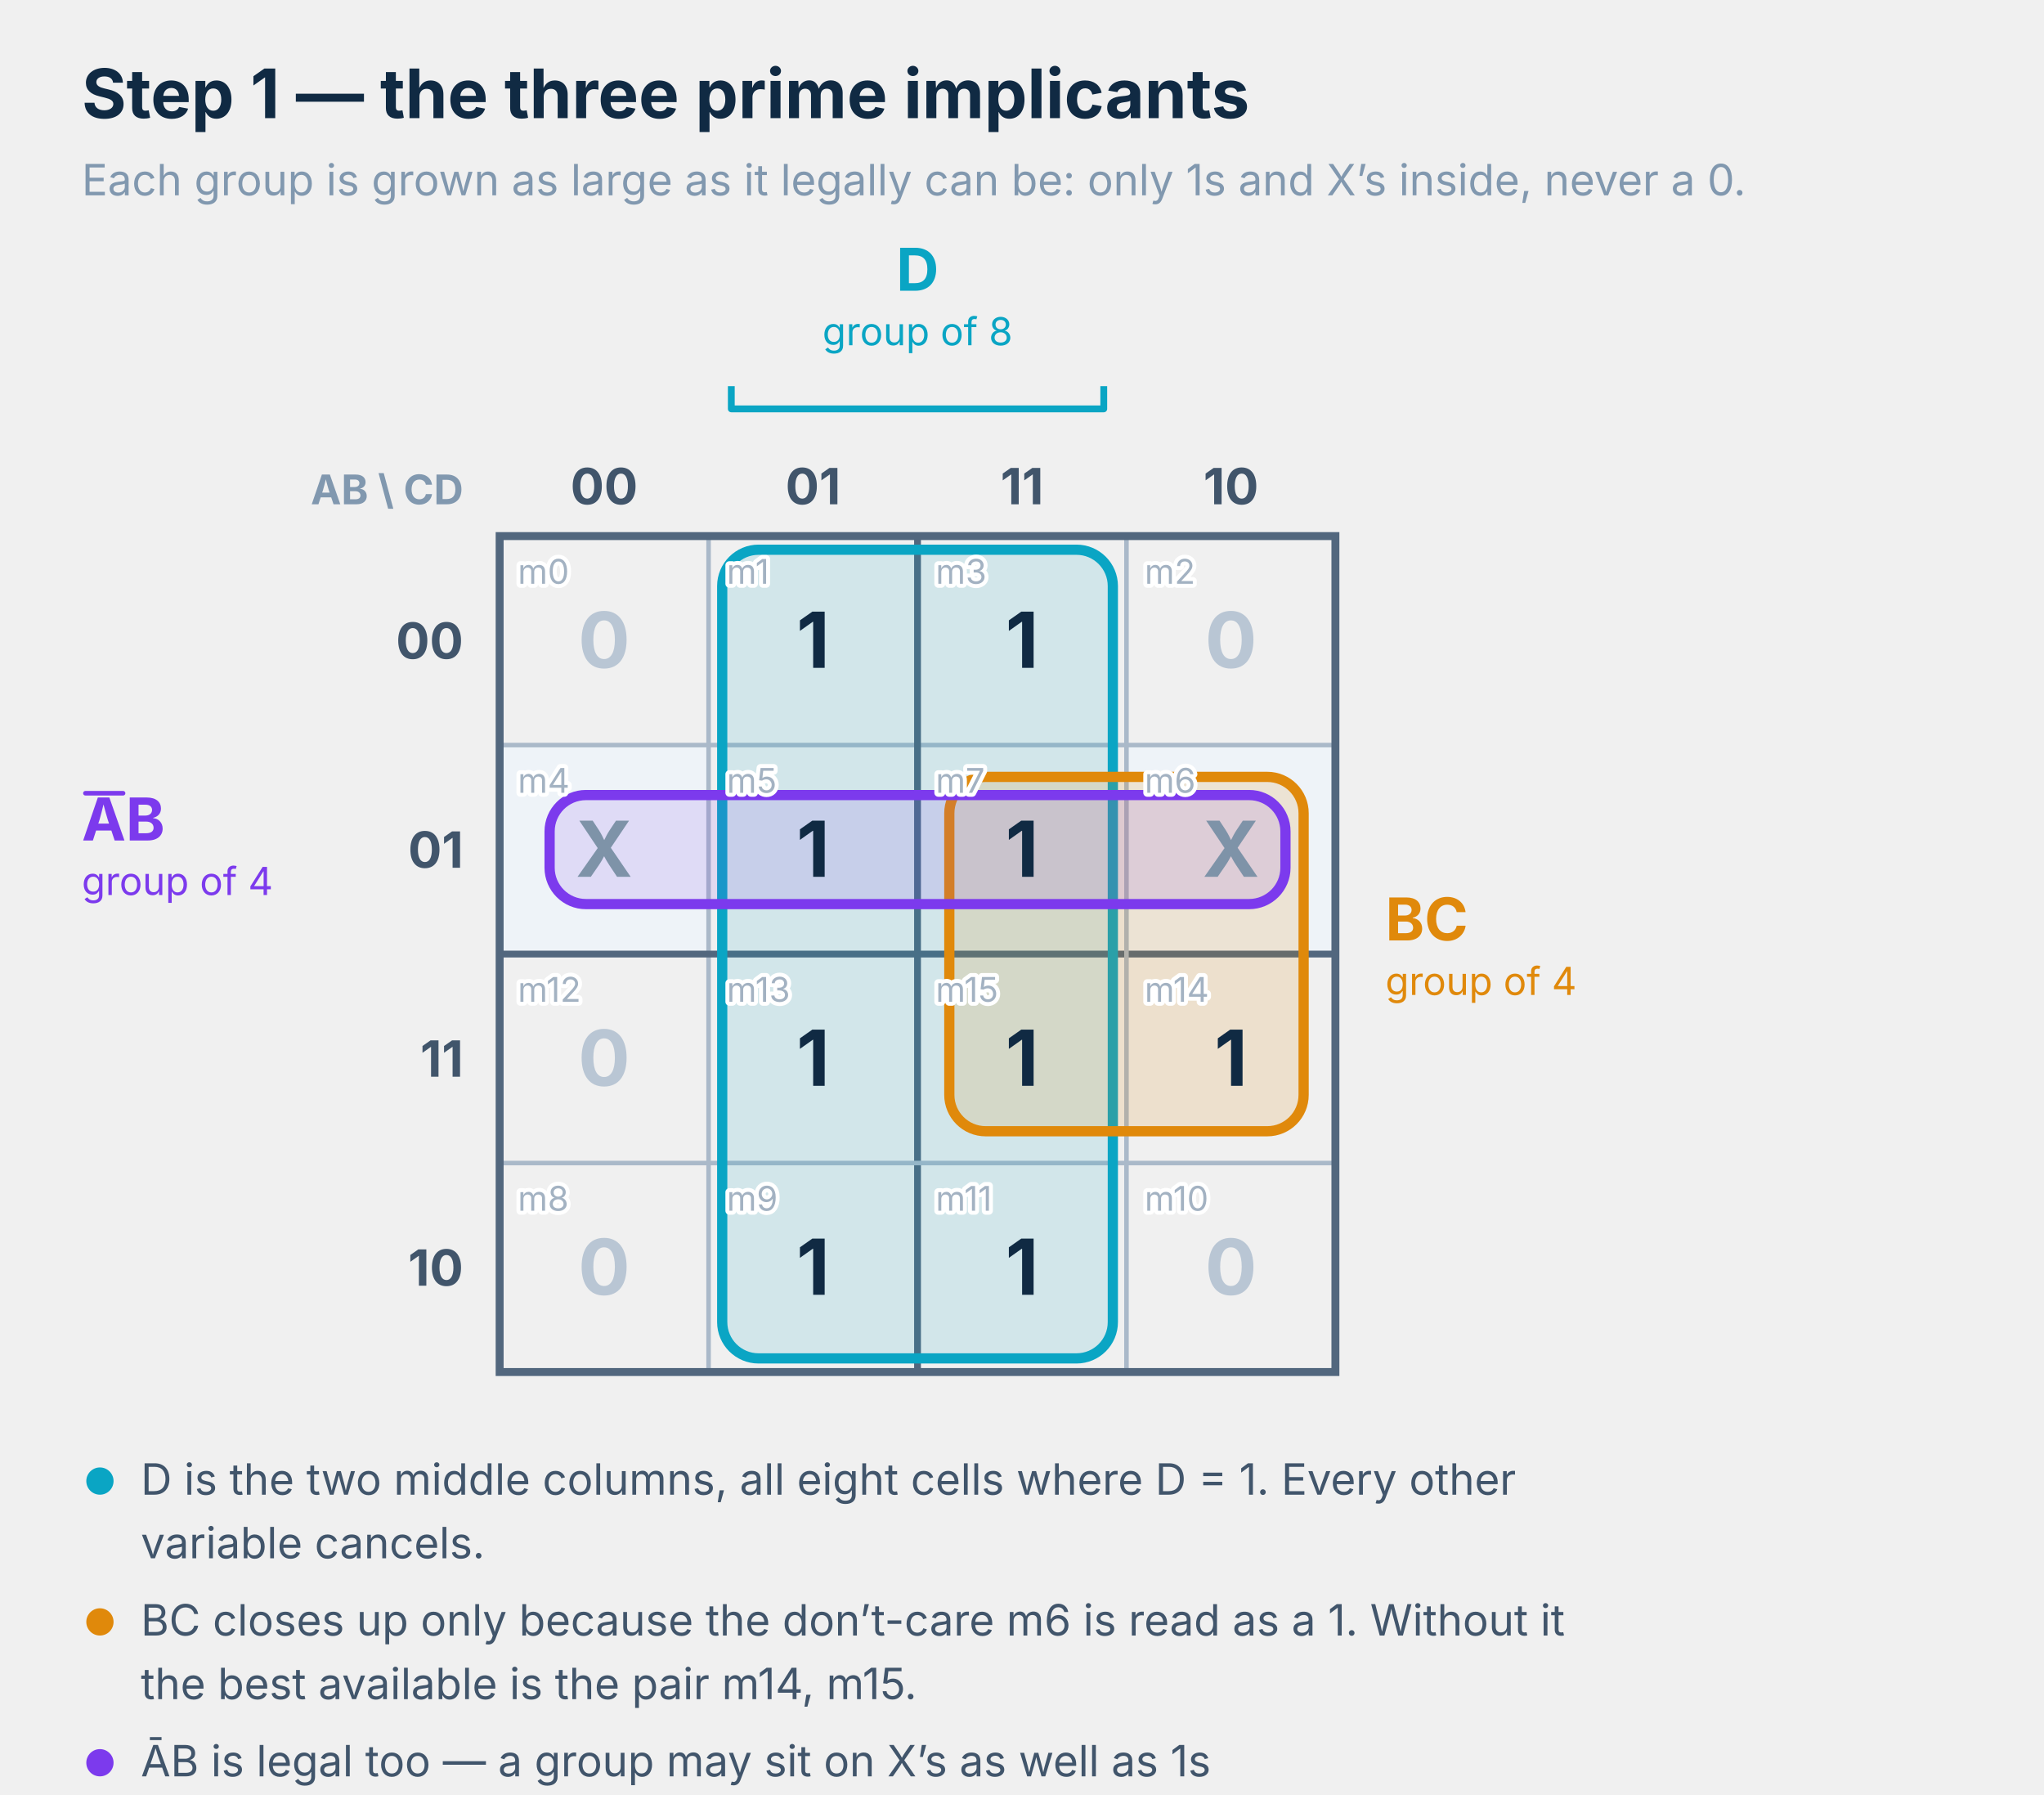
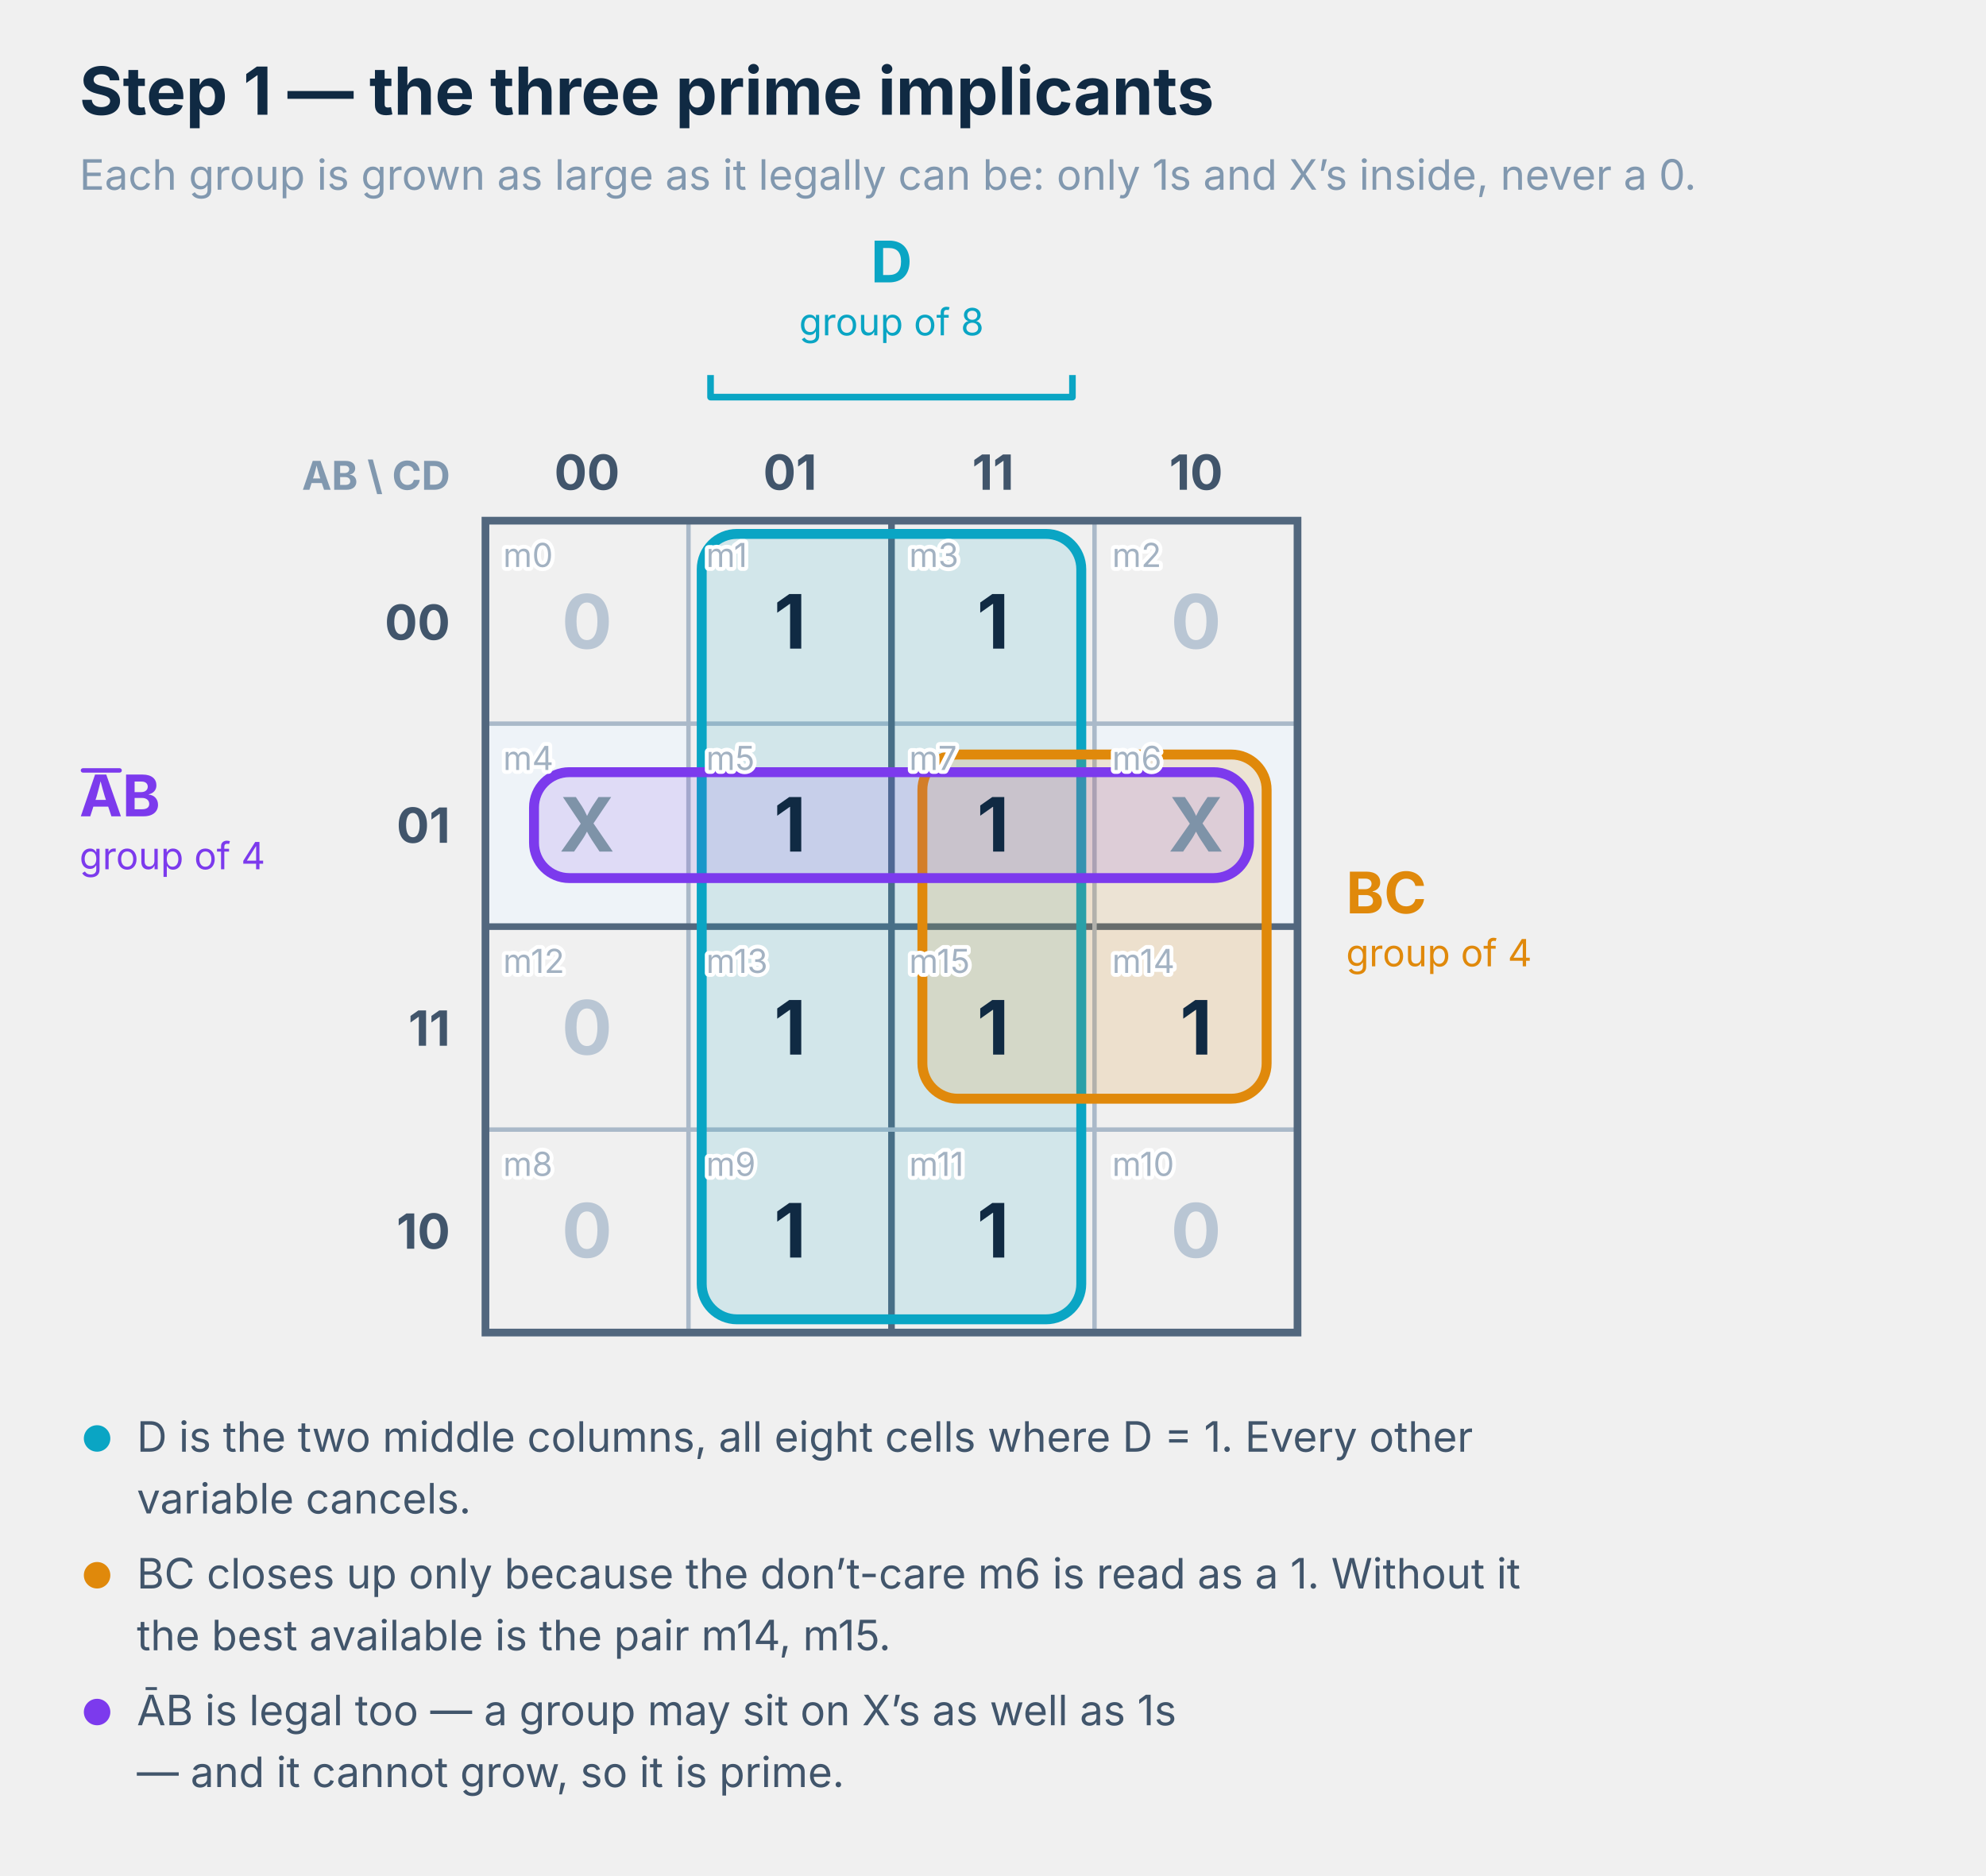
- <svg xmlns="http://www.w3.org/2000/svg" viewBox="0 0 900 790" role="img" aria-label="The same map with its three prime implicants circled: D in cyan covering the two middle columns as a group of eight, BC in amber covering m6, m7, m14 and m15 as a group of four, and A-bar B in violet covering the AB = 01 row as a group of four">
+ <svg xmlns="http://www.w3.org/2000/svg" viewBox="0 0 900 850" role="img" aria-label="The same map with its three prime implicants circled: D in cyan covering the two middle columns as a group of eight, BC in amber covering m6, m7, m14 and m15 as a group of four, and A-bar B in violet covering the AB = 01 row as a group of four">
  <style>
    svg { background: #fff; }
    text { font-family: Inter, Helvetica, Arial, sans-serif; }
    .title  { font-size: 30px; font-weight: 700; fill: #102a43; }
    .sub    { font-size: 19px; fill: #8198af; }
    .hdr    { font-size: 22px; font-weight: 700; fill: #41556b; }
    .corner { font-size: 18px; font-weight: 700; fill: #8198af; }
    .val    { font-size: 34px; font-weight: 700; fill: #102a43; }
    .val0   { font-size: 34px; font-weight: 700; fill: #b9c6d4; }
    .valx   { font-size: 34px; font-weight: 700; fill: #7e93a8; }
    .idx    { font-size: 15px; fill: #a3b2c2; }
    .note   { font-size: 19px; fill: #41556b; }
    .grid   { fill: none; stroke: #aab9c9; stroke-width: 2; }
    .gridh  { fill: none; stroke: #52677e; stroke-width: 3; }
    .frame  { fill: none; stroke: #52677e; stroke-width: 3.5; }
  </style>
  <text class="title" x="36" y="52">Step 1 — the three prime implicants</text>
  <text class="sub" x="36" y="86">Each group is grown as large as it legally can be: only 1s and X’s inside, never a 0.</text>
  <text x="404" y="128" text-anchor="middle" font-size="26" font-weight="700" fill="#0aa5c4">D</text>
  <text x="404" y="152" text-anchor="middle" font-size="17" fill="#0aa5c4">group of 8</text>
  <path d="M322,170 v10 H486 v-10" fill="none" stroke="#0aa5c4" stroke-width="3" stroke-linejoin="round" />
  <rect x="220" y="328" width="92" height="92" fill="#eef3f8" />
  <rect x="496" y="328" width="92" height="92" fill="#eef3f8" />
  <line class="grid" x1="312" y1="236" x2="312" y2="604" />
  <line class="grid" x1="220" y1="328" x2="588" y2="328" />
  <line class="gridh" x1="404" y1="236" x2="404" y2="604" />
  <line class="gridh" x1="220" y1="420" x2="588" y2="420" />
  <line class="grid" x1="496" y1="236" x2="496" y2="604" />
  <line class="grid" x1="220" y1="512" x2="588" y2="512" />
  <rect class="frame" x="220" y="236" width="368" height="368" />
  <rect x="318.0" y="242.0" width="172.0" height="356.0" rx="16" fill="#0aa5c4" fill-opacity="0.13" stroke="#0aa5c4" stroke-width="4.5" />
  <rect x="418.0" y="342.0" width="156.0" height="156.0" rx="16" fill="#e0890b" fill-opacity="0.15" stroke="#e0890b" stroke-width="4.5" />
  <rect x="242.0" y="350.0" width="324.0" height="48.0" rx="16" fill="#7c3aed" fill-opacity="0.13" stroke="#7c3aed" stroke-width="4.5" />
  <text class="hdr" x="266" y="222" text-anchor="middle" font-size="22">00</text>
  <text class="hdr" x="358" y="222" text-anchor="middle" font-size="22">01</text>
  <text class="hdr" x="450" y="222" text-anchor="middle" font-size="22">11</text>
  <text class="hdr" x="542" y="222" text-anchor="middle" font-size="22">10</text>
  <text class="hdr" x="204" y="290" text-anchor="end" font-size="22">00</text>
  <text class="hdr" x="204" y="382" text-anchor="end" font-size="22">01</text>
  <text class="hdr" x="204" y="474" text-anchor="end" font-size="22">11</text>
  <text class="hdr" x="204" y="566" text-anchor="end" font-size="22">10</text>
  <text class="corner" x="204" y="222" text-anchor="end">AB \ CD</text>
  <text class="val0" x="266" y="294" text-anchor="middle" font-size="34">0</text>
  <text class="idx" x="228" y="257" text-anchor="start" paint-order="stroke" stroke="#fff" stroke-width="3.5" stroke-linejoin="round">m0</text>
  <text class="val" x="358" y="294" text-anchor="middle" font-size="34">1</text>
  <text class="idx" x="320" y="257" text-anchor="start" paint-order="stroke" stroke="#fff" stroke-width="3.5" stroke-linejoin="round">m1</text>
  <text class="val" x="450" y="294" text-anchor="middle" font-size="34">1</text>
  <text class="idx" x="412" y="257" text-anchor="start" paint-order="stroke" stroke="#fff" stroke-width="3.5" stroke-linejoin="round">m3</text>
  <text class="val0" x="542" y="294" text-anchor="middle" font-size="34">0</text>
  <text class="idx" x="504" y="257" text-anchor="start" paint-order="stroke" stroke="#fff" stroke-width="3.5" stroke-linejoin="round">m2</text>
  <text class="valx" x="266" y="386" text-anchor="middle" font-size="34">X</text>
  <text class="idx" x="228" y="349" text-anchor="start" paint-order="stroke" stroke="#fff" stroke-width="3.5" stroke-linejoin="round">m4</text>
  <text class="val" x="358" y="386" text-anchor="middle" font-size="34">1</text>
  <text class="idx" x="320" y="349" text-anchor="start" paint-order="stroke" stroke="#fff" stroke-width="3.5" stroke-linejoin="round">m5</text>
  <text class="val" x="450" y="386" text-anchor="middle" font-size="34">1</text>
  <text class="idx" x="412" y="349" text-anchor="start" paint-order="stroke" stroke="#fff" stroke-width="3.5" stroke-linejoin="round">m7</text>
  <text class="valx" x="542" y="386" text-anchor="middle" font-size="34">X</text>
  <text class="idx" x="504" y="349" text-anchor="start" paint-order="stroke" stroke="#fff" stroke-width="3.5" stroke-linejoin="round">m6</text>
  <text class="val0" x="266" y="478" text-anchor="middle" font-size="34">0</text>
  <text class="idx" x="228" y="441" text-anchor="start" paint-order="stroke" stroke="#fff" stroke-width="3.5" stroke-linejoin="round">m12</text>
  <text class="val" x="358" y="478" text-anchor="middle" font-size="34">1</text>
  <text class="idx" x="320" y="441" text-anchor="start" paint-order="stroke" stroke="#fff" stroke-width="3.5" stroke-linejoin="round">m13</text>
  <text class="val" x="450" y="478" text-anchor="middle" font-size="34">1</text>
  <text class="idx" x="412" y="441" text-anchor="start" paint-order="stroke" stroke="#fff" stroke-width="3.5" stroke-linejoin="round">m15</text>
  <text class="val" x="542" y="478" text-anchor="middle" font-size="34">1</text>
  <text class="idx" x="504" y="441" text-anchor="start" paint-order="stroke" stroke="#fff" stroke-width="3.5" stroke-linejoin="round">m14</text>
  <text class="val0" x="266" y="570" text-anchor="middle" font-size="34">0</text>
  <text class="idx" x="228" y="533" text-anchor="start" paint-order="stroke" stroke="#fff" stroke-width="3.5" stroke-linejoin="round">m8</text>
  <text class="val" x="358" y="570" text-anchor="middle" font-size="34">1</text>
  <text class="idx" x="320" y="533" text-anchor="start" paint-order="stroke" stroke="#fff" stroke-width="3.5" stroke-linejoin="round">m9</text>
  <text class="val" x="450" y="570" text-anchor="middle" font-size="34">1</text>
  <text class="idx" x="412" y="533" text-anchor="start" paint-order="stroke" stroke="#fff" stroke-width="3.5" stroke-linejoin="round">m11</text>
  <text class="val0" x="542" y="570" text-anchor="middle" font-size="34">0</text>
  <text class="idx" x="504" y="533" text-anchor="start" paint-order="stroke" stroke="#fff" stroke-width="3.5" stroke-linejoin="round">m10</text>
  <text x="610" y="414" text-anchor="start" font-size="26" font-weight="700" fill="#e0890b">BC</text>
  <text x="610" y="438" text-anchor="start" font-size="17" fill="#e0890b">group of 4</text>
  <g fill="#7c3aed" color="#7c3aed">
    <text class="x" x="36" y="370.0" text-anchor="start" font-size="26" font-weight="700">AB</text>
    <line x1="37.6" y1="349.2" x2="54.2" y2="349.2" stroke="currentColor" stroke-width="2.0" stroke-linecap="round" />
    <text x="36" y="394.0" text-anchor="start" font-size="17">group of 4</text>
  </g>
  <circle cx="44" cy="652" r="6" fill="#0aa5c4" />
  <text class="note" x="62" y="658">D is the two middle columns, all eight cells where D = 1. Every other</text>
  <text class="note" x="62" y="686">variable cancels.</text>
  <circle cx="44" cy="714" r="6" fill="#e0890b" />
  <text class="note" x="62" y="720">BC closes up only because the don’t-care m6 is read as a 1. Without it</text>
  <text class="note" x="62" y="748">the best available is the pair m14, m15.</text>
  <circle cx="44" cy="776" r="6" fill="#7c3aed" />
  <text class="note" x="62" y="782">ĀB is legal too — a group may sit on X’s as well as 1s</text>
  <text class="note" x="62" y="810">— and it cannot grow, so it is prime.</text>
</svg>
